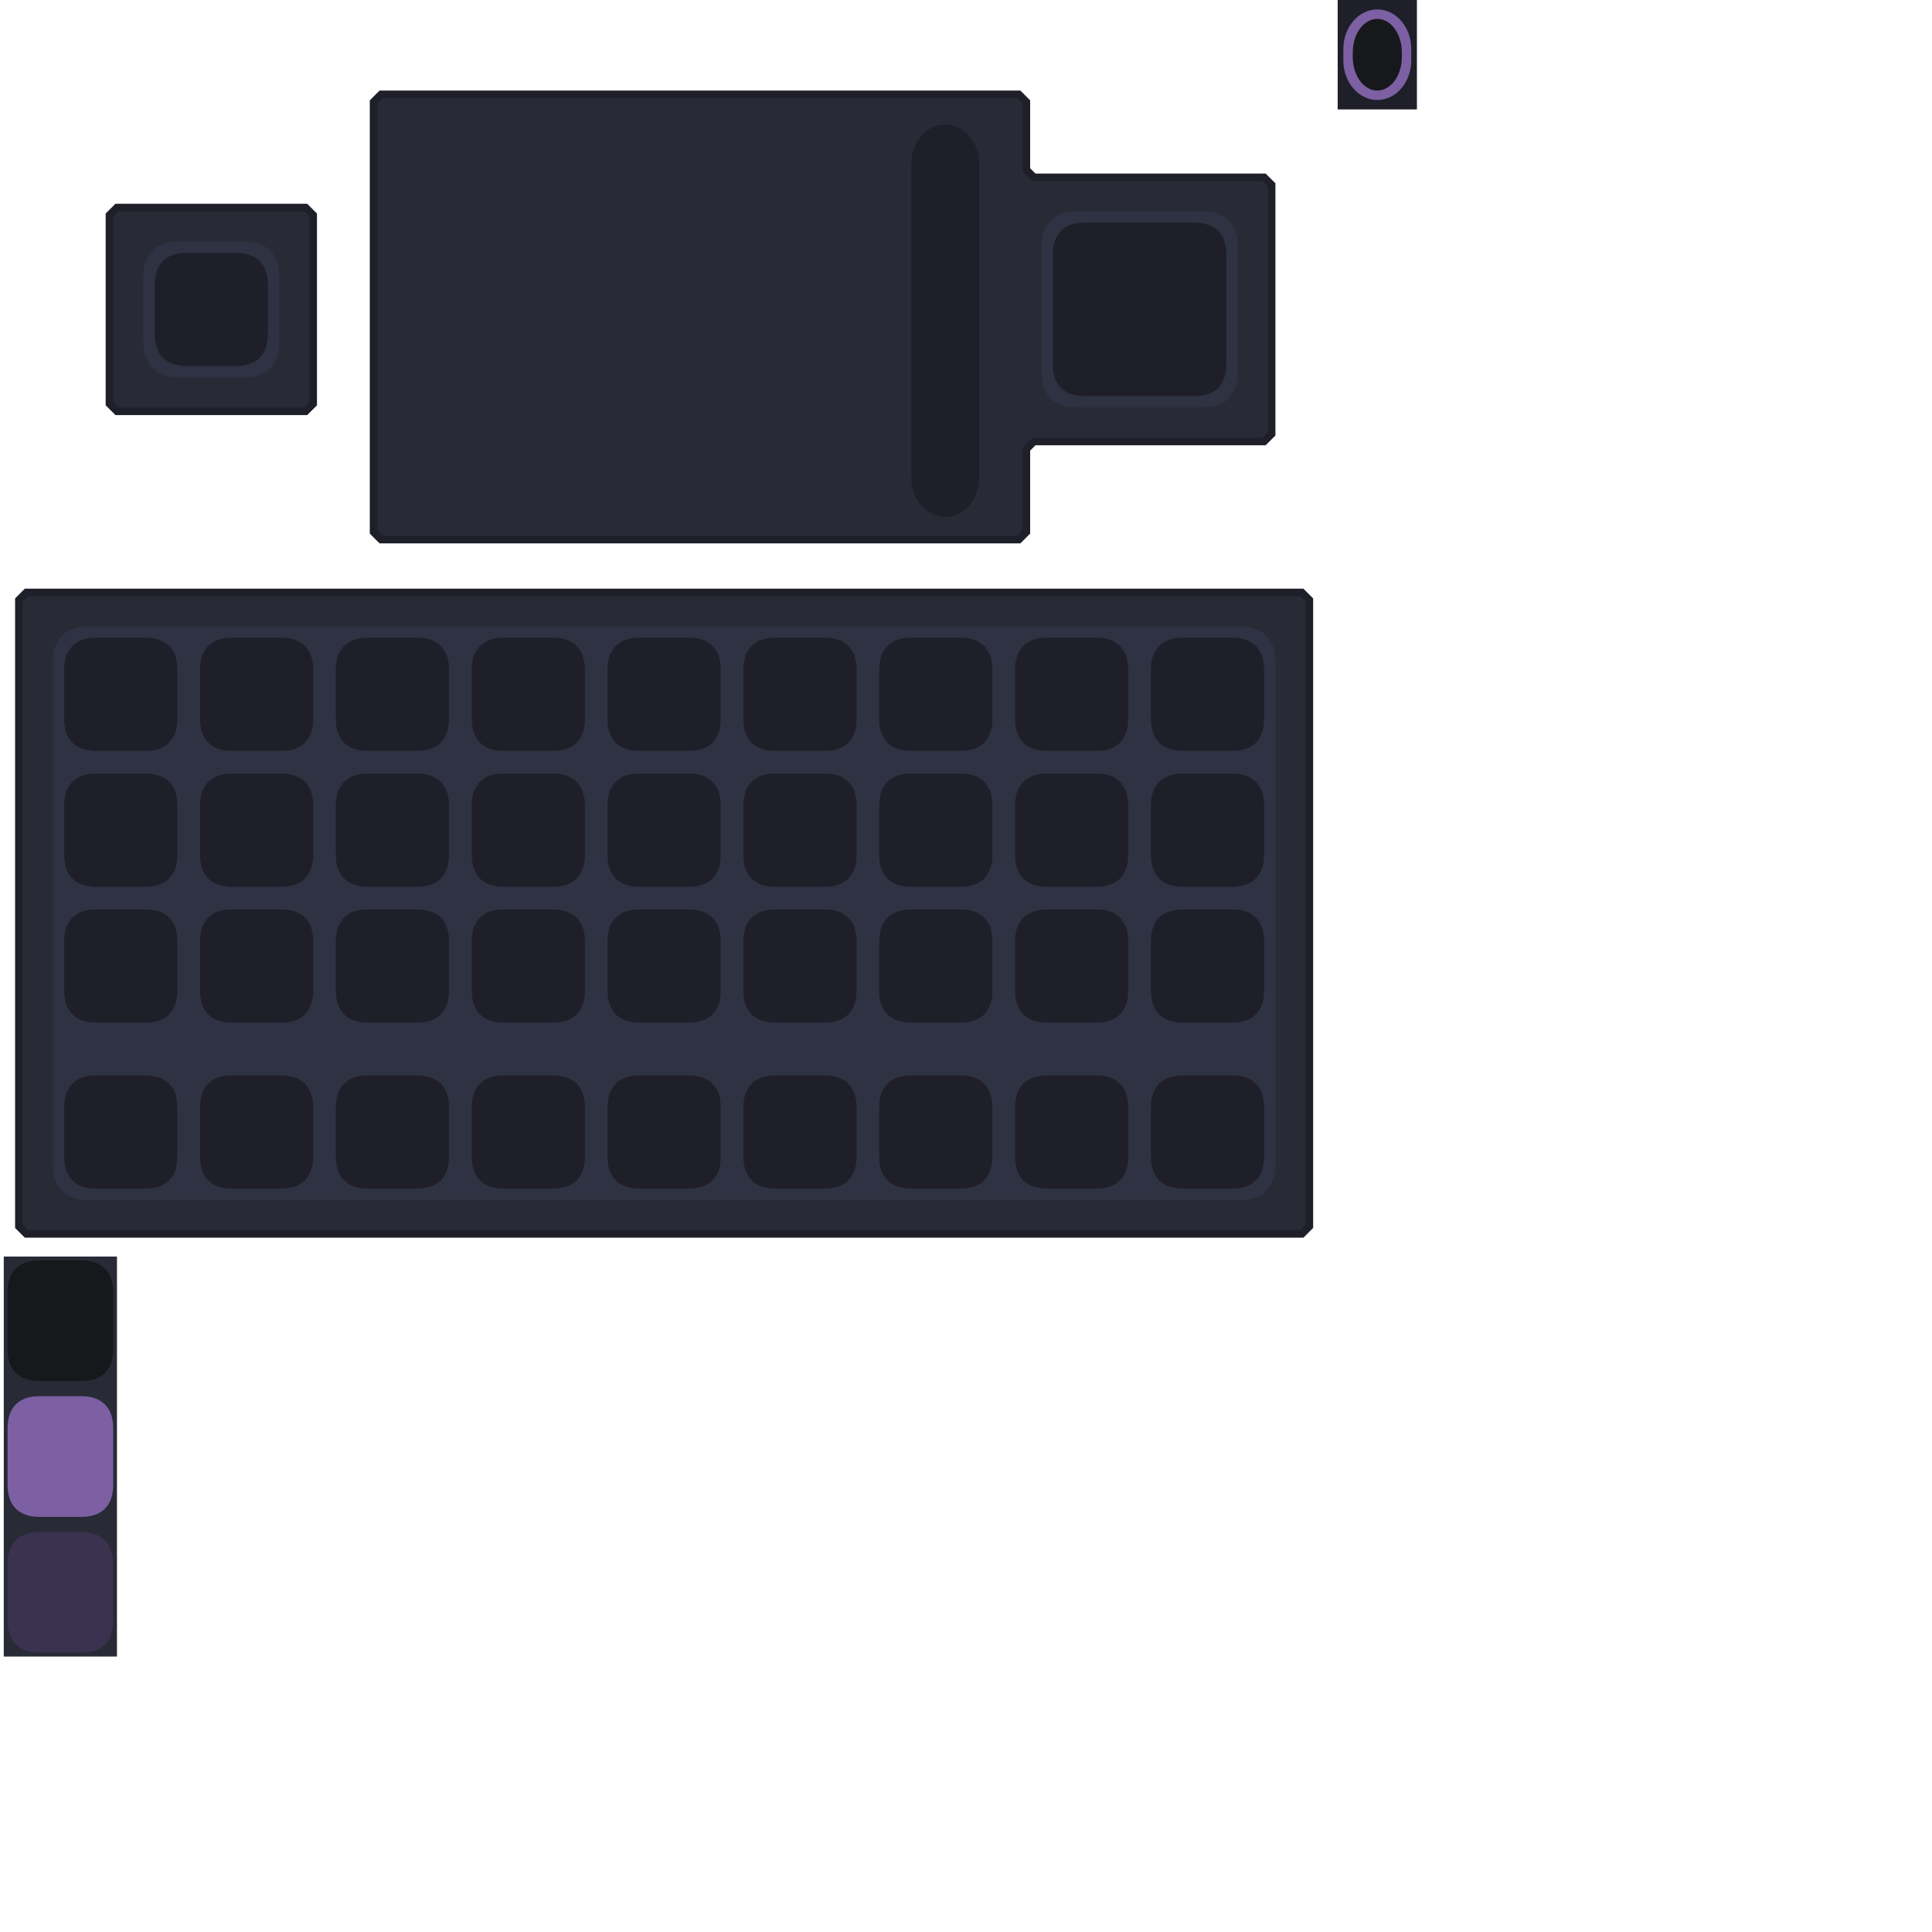
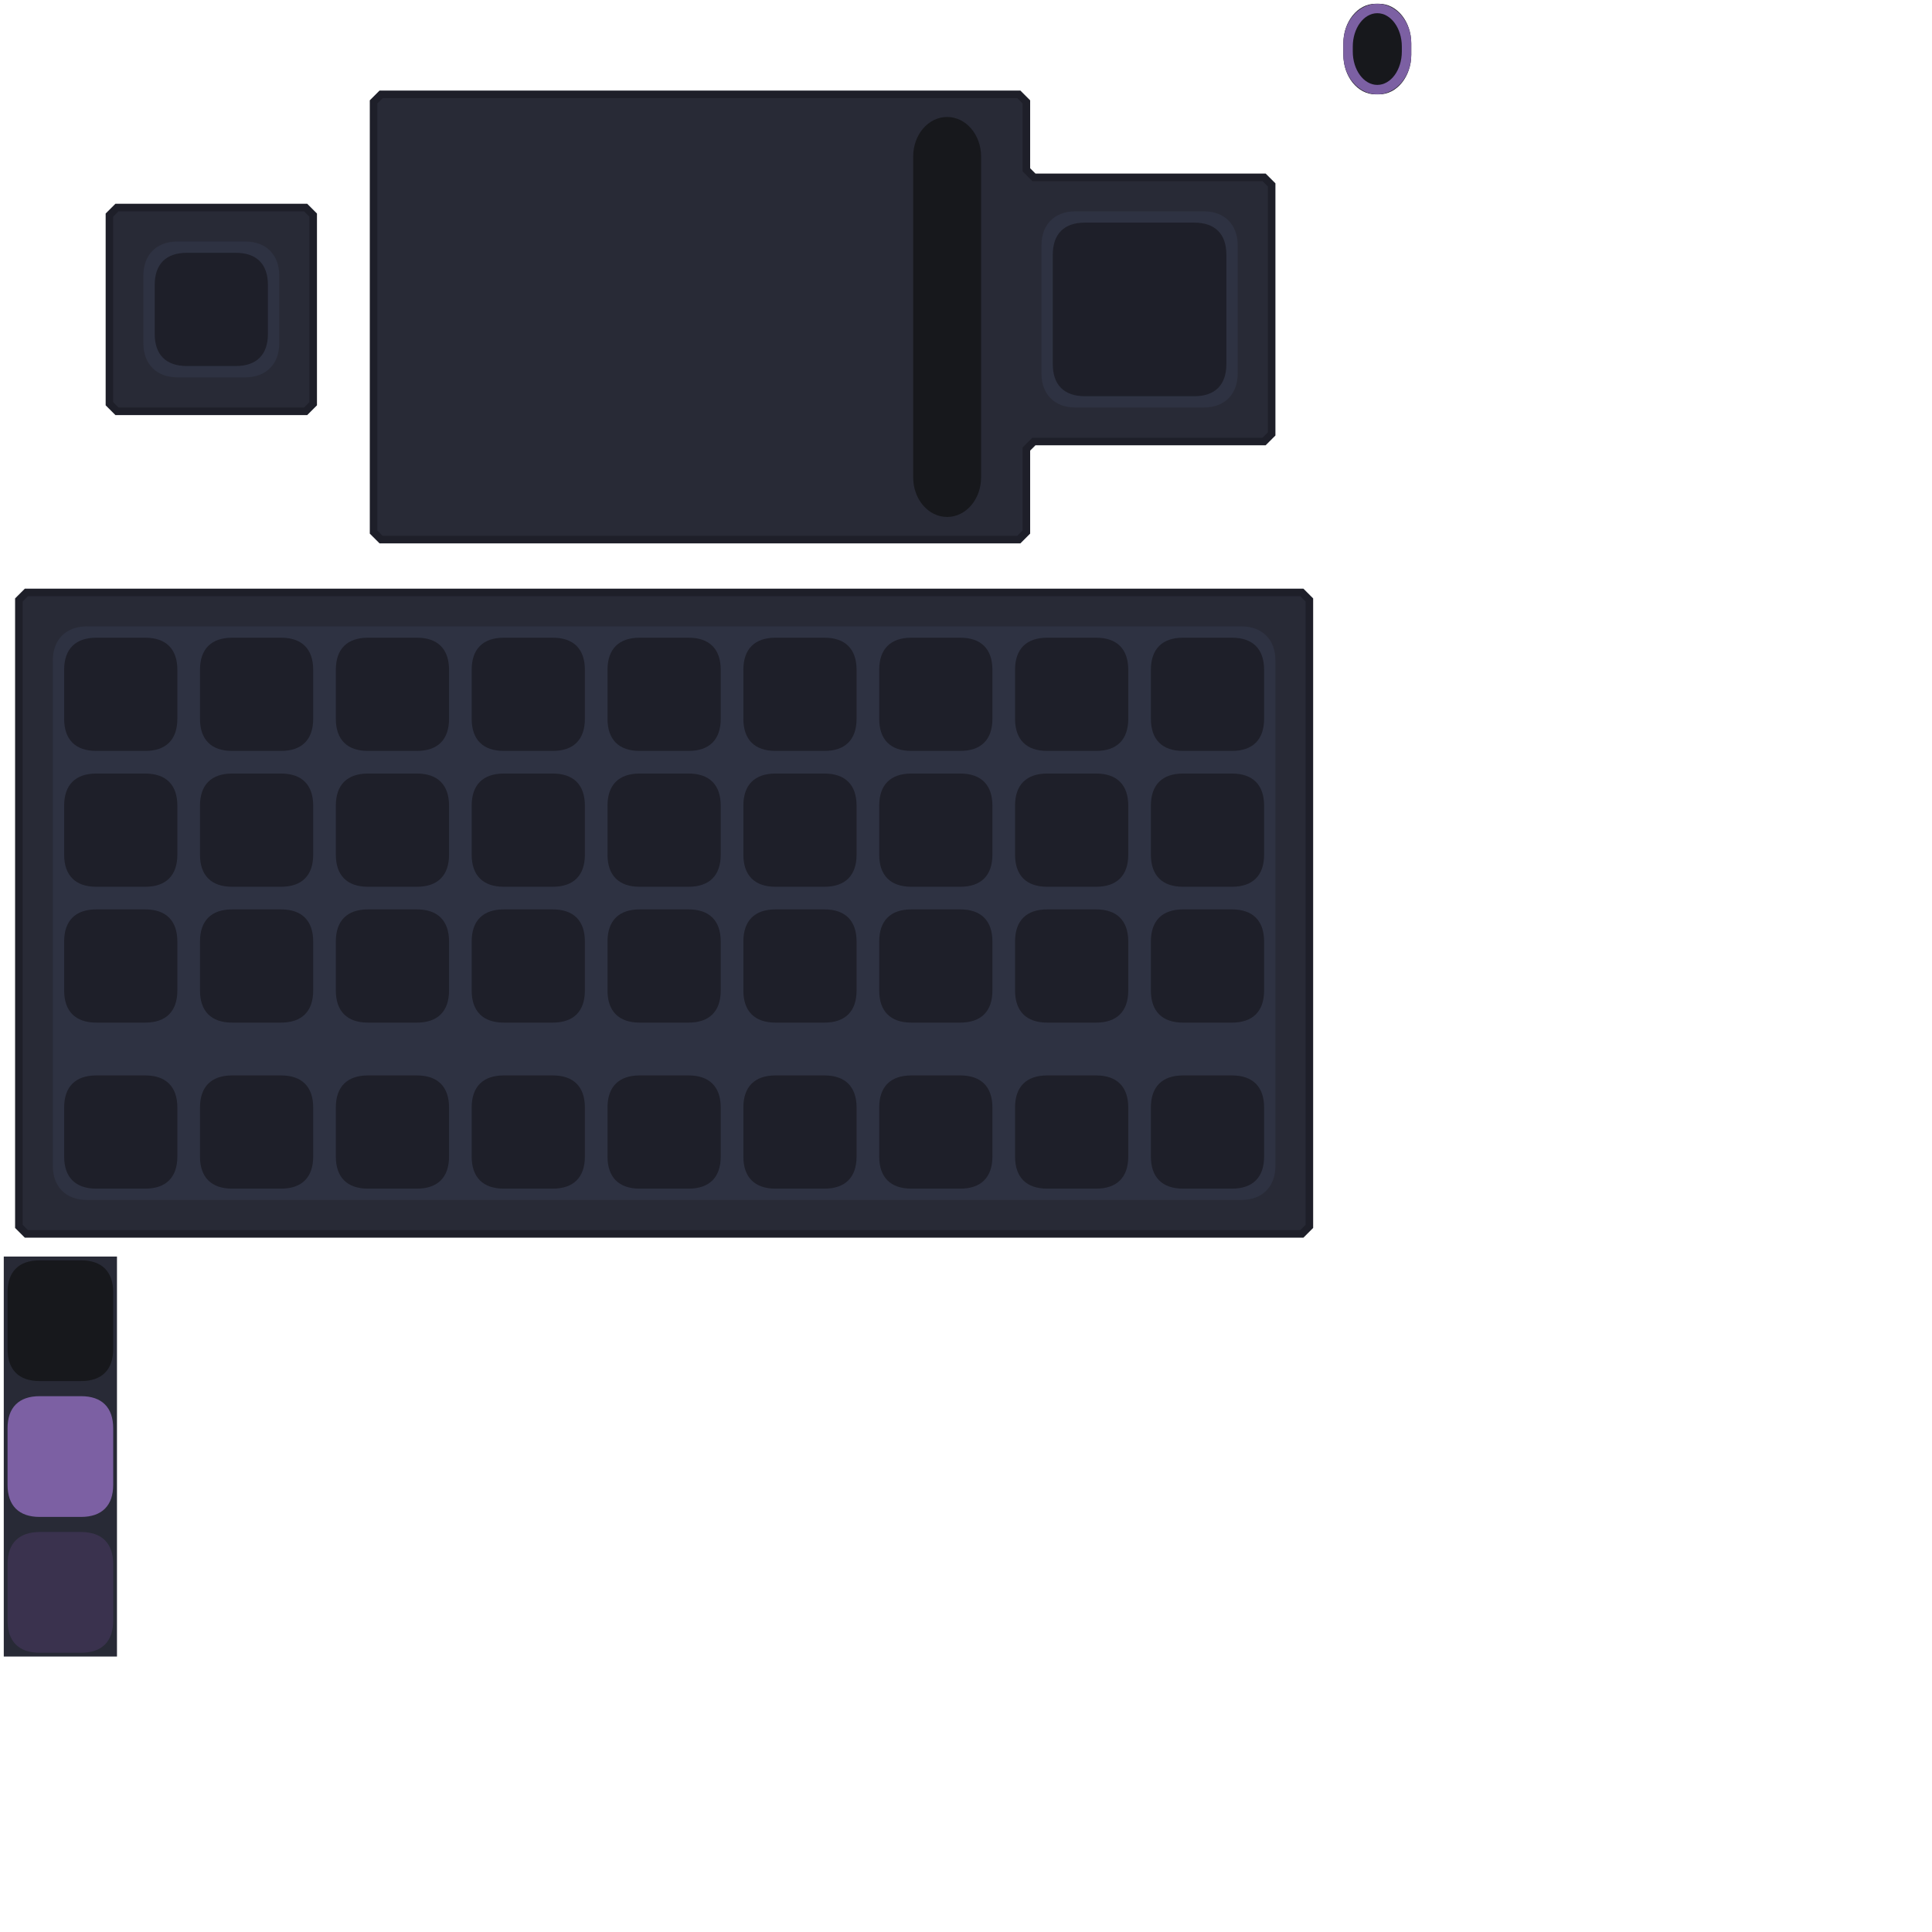
<svg xmlns="http://www.w3.org/2000/svg" version="1.1" id="svg2" width="1024" height="1024" viewBox="0 0 1024 1024" xml:space="preserve">
  <defs id="defs6" />
  <g id="g1134" style="display:inline">
    <path style="display:inline;opacity:1;fill:#282a36;fill-opacity:1;stroke:#1e1f29;stroke-width:4;stroke-linecap:butt;stroke-linejoin:miter;stroke-miterlimit:4;stroke-dasharray:none;stroke-opacity:1" d="m 14,314 -4,4 v 332 l 4,4 h 676 l 4,-4 V 318 l -4,-4 H 398 Z" id="path6627-6" />
    <path style="display:inline;fill:#2e3242;fill-opacity:1;stroke:#000000;stroke-width:0;stroke-linecap:butt;stroke-linejoin:miter;stroke-miterlimit:4;stroke-dasharray:none;stroke-opacity:1" d="m 676,350 v 268 c 0,11 -7,18 -18,18 H 46 C 35,636 28,629 28,618 V 350 c 0,-11 7,-18 18,-18 h 612 c 11,0 18,7 18,18 z" id="path24389-0-9-3" />
    <path id="path19954-5-61-2-7-1-0-6" clip-path="none" style="display:inline;fill:#1e1f29;fill-opacity:1;stroke:#000000;stroke-width:0;stroke-linecap:butt;stroke-linejoin:miter;stroke-miterlimit:4;stroke-dasharray:none;stroke-opacity:1" transform="translate(432)" d="m 94,587 v 26 c 0,11 -6,17 -17,17 H 51 c -11,0 -17,-6 -17,-17 v -26 c 0,-11 6,-17 17,-17 h 26 c 11,0 17,6 17,17 z m 72,0 v 26 c 0,11 -6,17 -17,17 h -26 c -11,0 -17,-6 -17,-17 v -26 c 0,-11 6,-17 17,-17 h 26 c 11,0 17,6 17,17 z m 72,0 v 26 c 0,11 -6,17 -17,17 h -26 c -11,0 -17,-6 -17,-17 v -26 c 0,-11 6,-17 17,-17 h 26 c 11,0 17,6 17,17 z m -216,0 v 26 c 0,11 -6,17 -17,17 h -26 c -11,0 -17,-6 -17,-17 v -26 c 0,-11 6,-17 17,-17 H 5 c 11,0 17,6 17,17 z m -72,0 v 26 c 0,11 -6,17 -17,17 h -26 c -11,0 -17,-6 -17,-17 v -26 c 0,-11 6,-17 17,-17 h 26 c 11,0 17,6 17,17 z m -72,0 v 26 c 0,11 -6,17 -17,17 h -26 c -11,0 -17,-6 -17,-17 v -26 c 0,-11 6,-17 17,-17 h 26 c 11,0 17,6 17,17 z M 22,499 v 26 c 0,11 -6,17 -17,17 h -26 c -11,0 -17,-6 -17,-17 v -26 c 0,-11 6,-17 17,-17 H 5 c 11,0 17,6 17,17 z m -72,0 v 26 c 0,11 -6,17 -17,17 h -26 c -11,0 -17,-6 -17,-17 v -26 c 0,-11 6,-17 17,-17 h 26 c 11,0 17,6 17,17 z m -72,0 v 26 c 0,11 -6,17 -17,17 h -26 c -11,0 -17,-6 -17,-17 v -26 c 0,-11 6,-17 17,-17 h 26 c 11,0 17,6 17,17 z m -72,88 v 26 c 0,11 -6,17 -17,17 h -26 c -11,0 -17,-6 -17,-17 v -26 c 0,-11 6,-17 17,-17 h 26 c 11,0 17,6 17,17 z m -72,0 v 26 c 0,11 -6,17 -17,17 h -26 c -11,0 -17,-6 -17,-17 v -26 c 0,-11 6,-17 17,-17 h 26 c 11,0 17,6 17,17 z m -72,0 v 26 c 0,11 -6,17 -17,17 h -26 c -11,0 -17,-6 -17,-17 v -26 c 0,-11 6,-17 17,-17 h 26 c 11,0 17,6 17,17 z m 576,-88 v 26 c 0,11 -6,17 -17,17 h -26 c -11,0 -17,-6 -17,-17 v -26 c 0,-11 6,-17 17,-17 h 26 c 11,0 17,6 17,17 z m -72,0 v 26 c 0,11 -6,17 -17,17 h -26 c -11,0 -17,-6 -17,-17 v -26 c 0,-11 6,-17 17,-17 h 26 c 11,0 17,6 17,17 z m -72,0 v 26 c 0,11 -6,17 -17,17 H 51 c -11,0 -17,-6 -17,-17 v -26 c 0,-11 6,-17 17,-17 h 26 c 11,0 17,6 17,17 z m -288,0 v 26 c 0,11 -6,17 -17,17 h -26 c -11,0 -17,-6 -17,-17 v -26 c 0,-11 6,-17 17,-17 h 26 c 11,0 17,6 17,17 z m -72,0 v 26 c 0,11 -6,17 -17,17 h -26 c -11,0 -17,-6 -17,-17 v -26 c 0,-11 6,-17 17,-17 h 26 c 11,0 17,6 17,17 z m -72,0 v 26 c 0,11 -6,17 -17,17 h -26 c -11,0 -17,-6 -17,-17 v -26 c 0,-11 6,-17 17,-17 h 26 c 11,0 17,6 17,17 z m 576,-72 v 26 c 0,11 -6,17 -17,17 h -26 c -11,0 -17,-6 -17,-17 v -26 c 0,-11 6,-17 17,-17 h 26 c 11,0 17,6 17,17 z m -72,0 v 26 c 0,11 -6,17 -17,17 h -26 c -11,0 -17,-6 -17,-17 v -26 c 0,-11 6,-17 17,-17 h 26 c 11,0 17,6 17,17 z m -72,0 v 26 c 0,11 -6,17 -17,17 H 51 c -11,0 -17,-6 -17,-17 v -26 c 0,-11 6,-17 17,-17 h 26 c 11,0 17,6 17,17 z m -72,0 v 26 c 0,11 -6,17 -17,17 h -26 c -11,0 -17,-6 -17,-17 v -26 c 0,-11 6,-17 17,-17 H 5 c 11,0 17,6 17,17 z m -72,0 v 26 c 0,11 -6,17 -17,17 h -26 c -11,0 -17,-6 -17,-17 v -26 c 0,-11 6,-17 17,-17 h 26 c 11,0 17,6 17,17 z m -72,0 v 26 c 0,11 -6,17 -17,17 h -26 c -11,0 -17,-6 -17,-17 v -26 c 0,-11 6,-17 17,-17 h 26 c 11,0 17,6 17,17 z m -72,0 v 26 c 0,11 -6,17 -17,17 h -26 c -11,0 -17,-6 -17,-17 v -26 c 0,-11 6,-17 17,-17 h 26 c 11,0 17,6 17,17 z m -72,0 v 26 c 0,11 -6,17 -17,17 h -26 c -11,0 -17,-6 -17,-17 v -26 c 0,-11 6,-17 17,-17 h 26 c 11,0 17,6 17,17 z m -72,0 v 26 c 0,11 -6,17 -17,17 h -26 c -11,0 -17,-6 -17,-17 v -26 c 0,-11 6,-17 17,-17 h 26 c 11,0 17,6 17,17 z m 576,-72 v 26 c 0,11 -6,17 -17,17 h -26 c -11,0 -17,-6 -17,-17 v -26 c 0,-11 6,-17 17,-17 h 26 c 11,0 17,6 17,17 z m -72,0 v 26 c 0,11 -6,17 -17,17 h -26 c -11,0 -17,-6 -17,-17 v -26 c 0,-11 6,-17 17,-17 h 26 c 11,0 17,6 17,17 z m -72,0 v 26 c 0,11 -6,17 -17,17 H 51 c -11,0 -17,-6 -17,-17 v -26 c 0,-11 6,-17 17,-17 h 26 c 11,0 17,6 17,17 z m -216,0 v 26 c 0,11 -6,17 -17,17 h -26 c -11,0 -17,-6 -17,-17 v -26 c 0,-11 6,-17 17,-17 h 26 c 11,0 17,6 17,17 z m 72,0 v 26 c 0,11 -6,17 -17,17 h -26 c -11,0 -17,-6 -17,-17 v -26 c 0,-11 6,-17 17,-17 h 26 c 11,0 17,6 17,17 z m 72,0 v 26 c 0,11 -6,17 -17,17 h -26 c -11,0 -17,-6 -17,-17 v -26 c 0,-11 6,-17 17,-17 H 5 c 11,0 17,6 17,17 z m -360,0 v 26 c 0,11 -6,17 -17,17 h -26 c -11,0 -17,-6 -17,-17 v -26 c 0,-11 6,-17 17,-17 h 26 c 11,0 17,6 17,17 z m 72,0 v 26 c 0,11 -6,17 -17,17 h -26 c -11,0 -17,-6 -17,-17 v -26 c 0,-11 6,-17 17,-17 h 26 c 11,0 17,6 17,17 z m 72,0 v 26 c 0,11 -6,17 -17,17 h -26 c -11,0 -17,-6 -17,-17 v -26 c 0,-11 6,-17 17,-17 h 26 c 11,0 17,6 17,17 z" />
  </g>
  <g id="g1134-5" style="display:inline" transform="translate(1422,-190)">
    <path id="path6627-6-0-4" style="display:inline;opacity:1;fill:#282a36;fill-opacity:1;stroke:#1e1f29;stroke-width:4;stroke-linecap:butt;stroke-linejoin:miter;stroke-miterlimit:4;stroke-dasharray:none;stroke-opacity:1" transform="translate(-1774,94)" d="m 514,314 4,-4 V 210 l -4,-4 H 414 l -4,4 v 100 l 4,4 z m 508,-124 4,4 v 132 l -4,4 H 900 l -4,4 v 44 l -4,4 H 554 l -4,-4 V 150 l 4,-4 h 338 l 4,4 v 36 l 4,4 z" />
    <path id="path31821-3-7-3-0" style="display:inline;fill:#2e3242;fill-opacity:1;stroke:#000000;stroke-width:0;stroke-linecap:butt;stroke-linejoin:miter;stroke-miterlimit:4;stroke-dasharray:none;stroke-opacity:1" d="m 748,142 c 0,-11 7,-18 18,-18 h 68 c 11,0 18,7 18,18 v 68 c 0,11 -7,18 -18,18 h -68 c -11,0 -18,-7 -18,-18 z m -476,16 c 0,-11 7,-18 18,-18 h 36 c 11,0 18,7 18,18 v 36 c 0,11 -7,18 -18,18 h -36 c -11,0 -18,-7 -18,-18 z" transform="translate(-1618,178)" />
    <path id="path1420-4" style="display:inline;fill:#1e1f29;fill-opacity:1;stroke:#000000;stroke-width:0;stroke-linecap:butt;stroke-linejoin:miter;stroke-miterlimit:4;stroke-dasharray:none;stroke-opacity:1" transform="translate(-1774,94)" d="m 494,247 v 26 c 0,11 -6,17 -17,17 h -26 c -11,0 -17,-6 -17,-17 v -26 c 0,-11 6,-17 17,-17 h 26 c 11,0 17,6 17,17 z m 508,-16 v 58 c 0,11 -6,17 -17,17 h -58 c -11,0 -17,-6 -17,-17 v -58 c 0,-11 6,-17 17,-17 h 58 c 11,0 17,6 17,17 z" />
-     <path id="rect4080-9" style="display:inline;fill:#1e1f29;fill-rule:evenodd;stroke:#7c60a3;stroke-width:0;stroke-linecap:round;paint-order:markers fill stroke" d="m 1066.823,355.354 c 9.972,0 18,9.366 18,21 v 166 c 0,11.634 -8.028,21 -18,21 -9.972,0 -18,-9.366 -18,-21 v -166 c 0,-11.634 8.028,-21 18,-21 z" transform="translate(-1987.823,-99.35388)" />
+     <path id="rect4080-9-9" style="display:inline;fill:#17181c;fill-opacity:1;fill-rule:evenodd;stroke:#7c60a3;stroke-width:0;stroke-linecap:round;paint-order:markers fill stroke" d="m -920,252 c 9.972,0 18,9.366 18,21 v 170 c 0,11.634 -8.028,21 -18,21 -9.972,0 -18,-9.366 -18,-21 V 273 c 0,-11.634 8.028,-21 18,-21 z" />
  </g>
-   <g id="g1533-7" transform="translate(-565.8228,-289.3539)" style="display:inline">
-     <rect style="opacity:1;fill:#1e1f29;stroke:none;stroke-width:3;paint-order:stroke markers fill" id="rect1221-4" width="42" height="58" x="929" y="1" ry="0" rx="0" transform="translate(345.8227,288.3539)" />
+   <g id="g1533-7" transform="translate(-565.8228,-292.3539)" style="display:inline">
+     <rect style="display:inline;fill:#1b1b1f;fill-opacity:1;fill-rule:evenodd;stroke:#7c60a3;stroke-width:0;stroke-linecap:round;stroke-linejoin:miter;stroke-dasharray:none;stroke-opacity:1;paint-order:markers fill stroke" id="rect44" width="36" height="48" x="1277.823" y="294.354" ry="21" rx="17" />
    <rect style="display:inline;fill:#7c60a3;fill-rule:evenodd;stroke:#7c60a3;stroke-width:0;stroke-linecap:round;stroke-linejoin:miter;stroke-dasharray:none;stroke-opacity:1;paint-order:markers fill stroke" id="rect4080" width="36" height="48" x="712" y="5" ry="21" rx="18" transform="translate(565.8228,289.3539)" />
    <rect style="display:inline;fill:#17181c;fill-rule:evenodd;stroke:#7c60a3;stroke-width:0;stroke-linecap:round;stroke-linejoin:miter;stroke-dasharray:none;stroke-opacity:1;paint-order:markers fill stroke" id="rect4092" width="26" height="38" x="1282.823" y="299.354" ry="17.69" rx="13" />
  </g>
  <g id="g4127">
    <rect style="fill:#282a36;fill-rule:evenodd;stroke-width:37.795;stroke-linecap:round;paint-order:stroke markers fill" id="rect2486" width="60" height="212" x="2" y="666" />
    <path d="m 60,829 v 30 c 0,11 -6,17 -17,17 H 21 C 10,876 4,870 4,859 v -30 c 0,-11 6,-17 17,-17 h 22 c 11,0 17,6 17,17 z" style="display:inline;fill:#3a324e;fill-opacity:1;stroke:#000000;stroke-width:0;stroke-linecap:butt;stroke-linejoin:miter;stroke-miterlimit:4;stroke-dasharray:none;stroke-opacity:1" id="path2373-1" />
    <path d="m 60,757 v 30 c 0,11 -6,17 -17,17 H 21 C 10,804 4,798 4,787 v -30 c 0,-11 6,-17 17,-17 h 22 c 11,0 17,6 17,17 z" style="display:inline;fill:#7c60a3;fill-opacity:1;stroke:#000000;stroke-width:0;stroke-linecap:butt;stroke-linejoin:miter;stroke-miterlimit:4;stroke-dasharray:none;stroke-opacity:1" id="path2373-3" />
    <path d="m 60,685 v 30 c 0,11 -6,17 -17,17 H 21 C 10,732 4,726 4,715 v -30 c 0,-11 6,-17 17,-17 h 22 c 11,0 17,6 17,17 z" style="display:inline;fill:#17181c;fill-opacity:1;stroke:#000000;stroke-width:0;stroke-linecap:butt;stroke-linejoin:miter;stroke-miterlimit:4;stroke-dasharray:none;stroke-opacity:1" id="path2373" />
  </g>
</svg>
